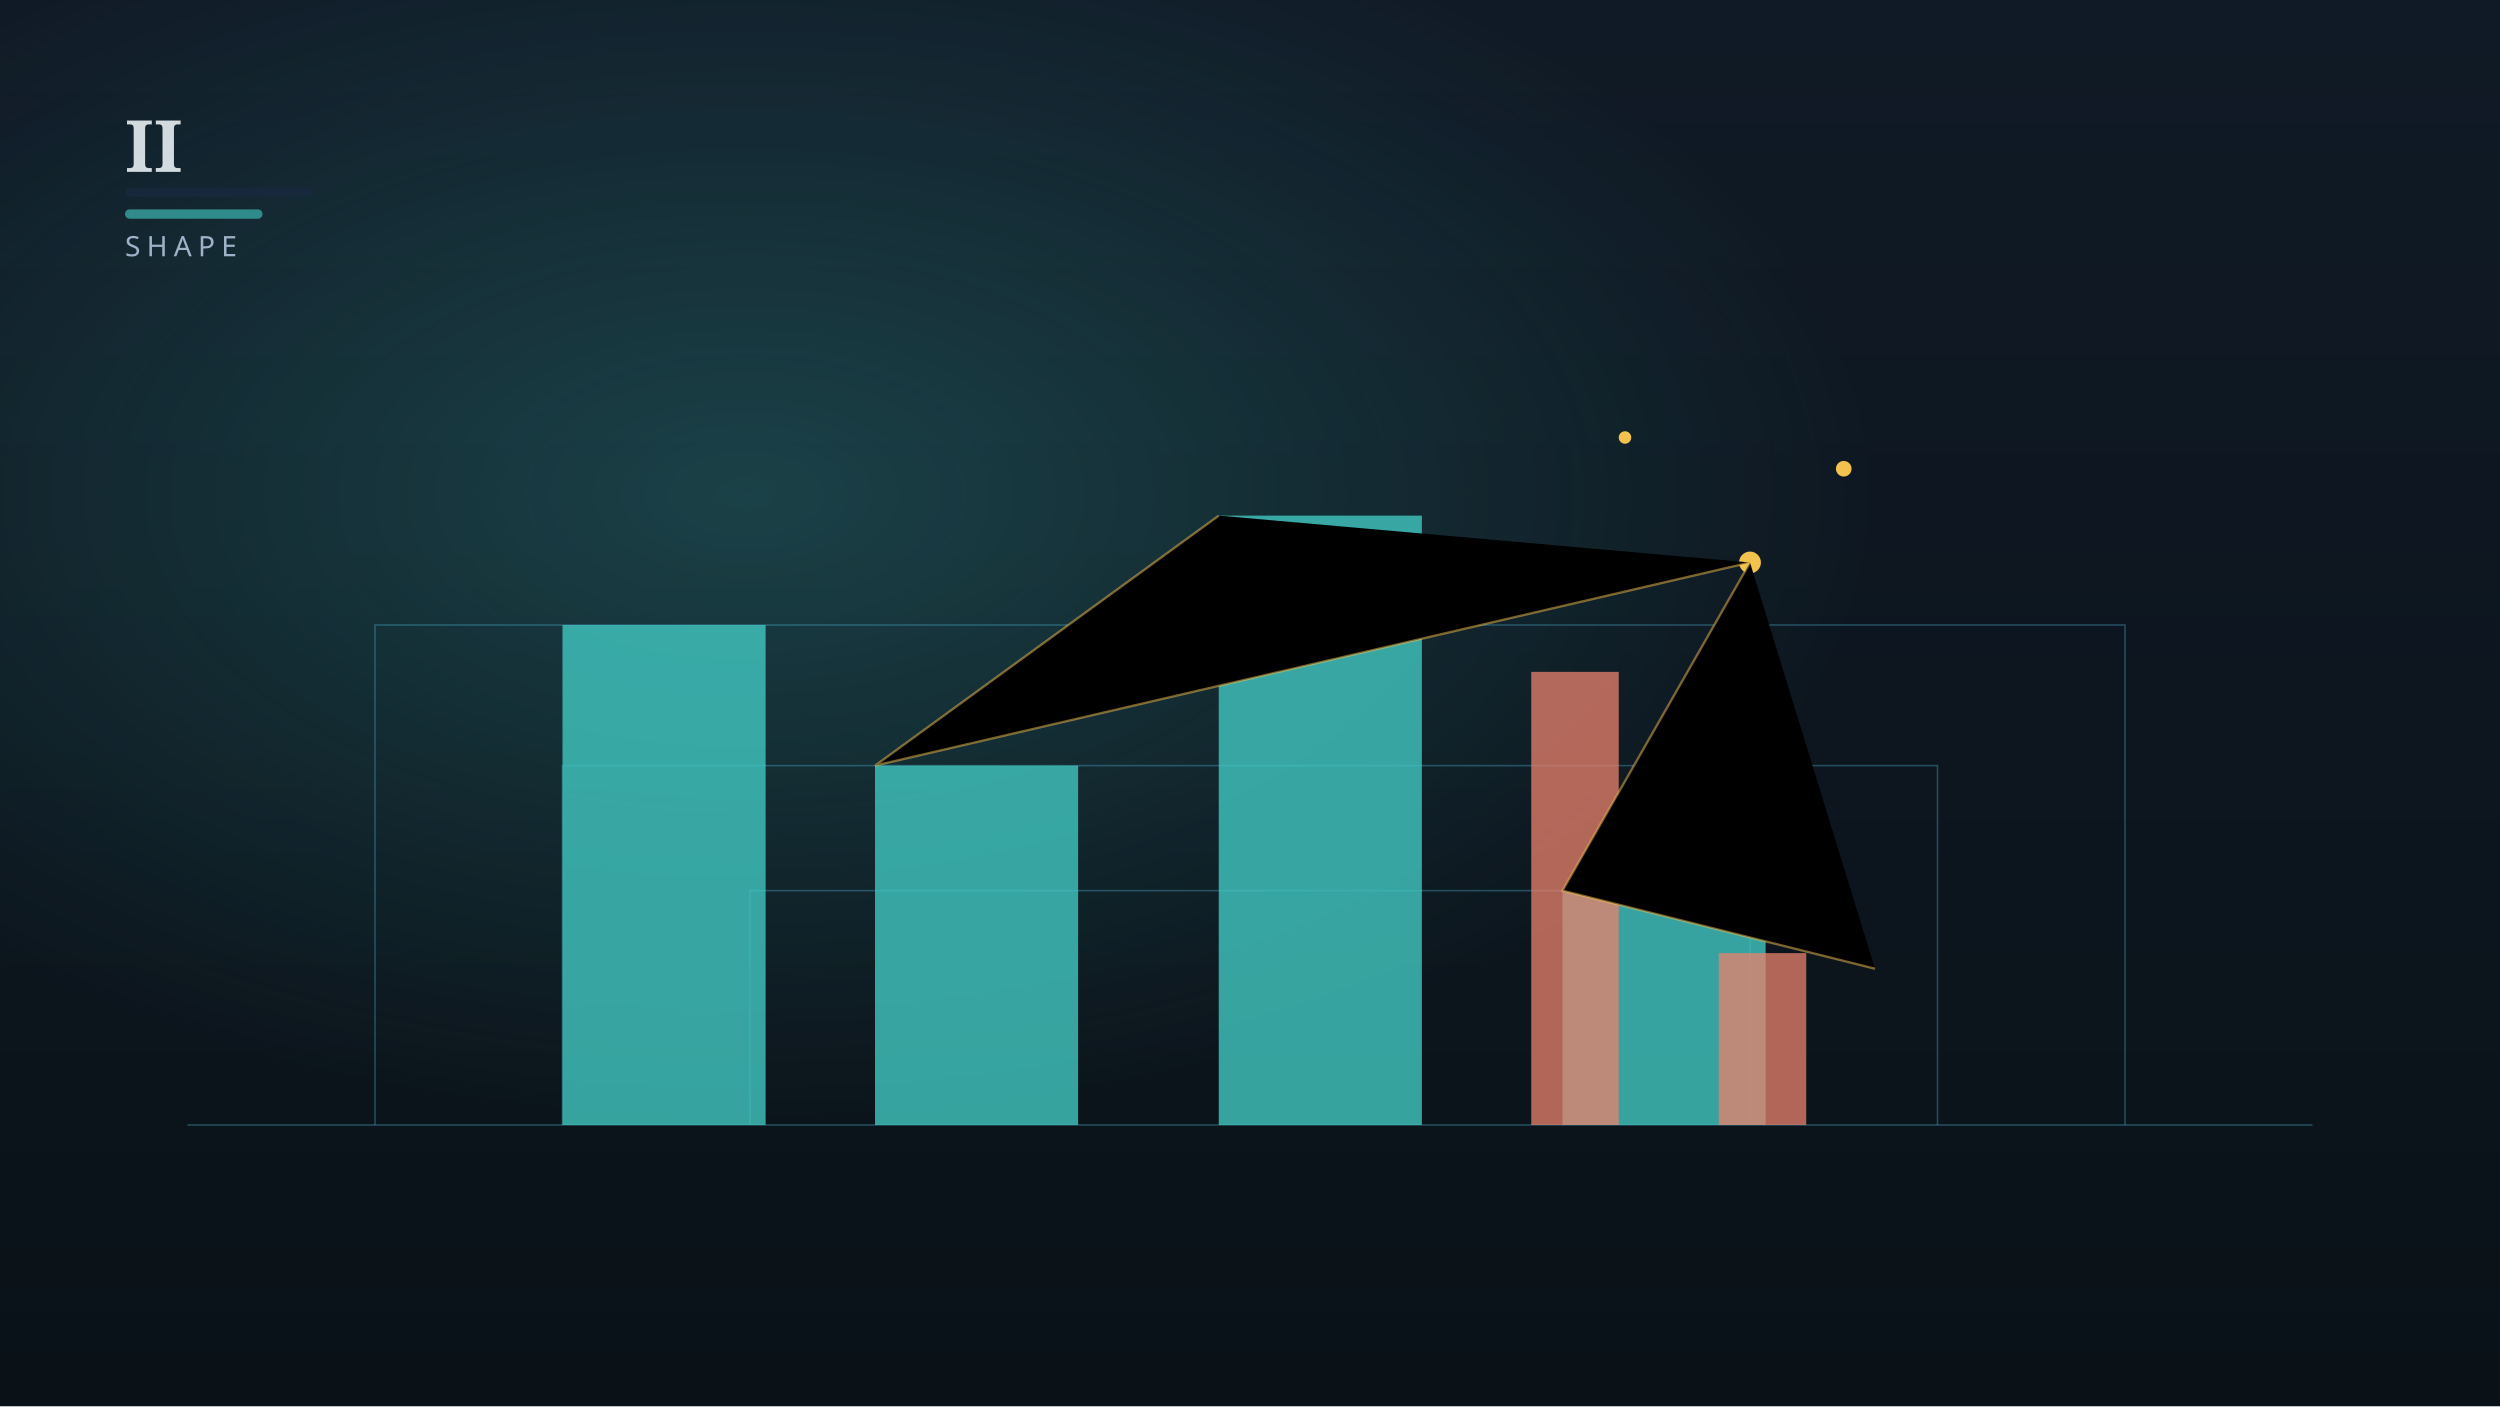
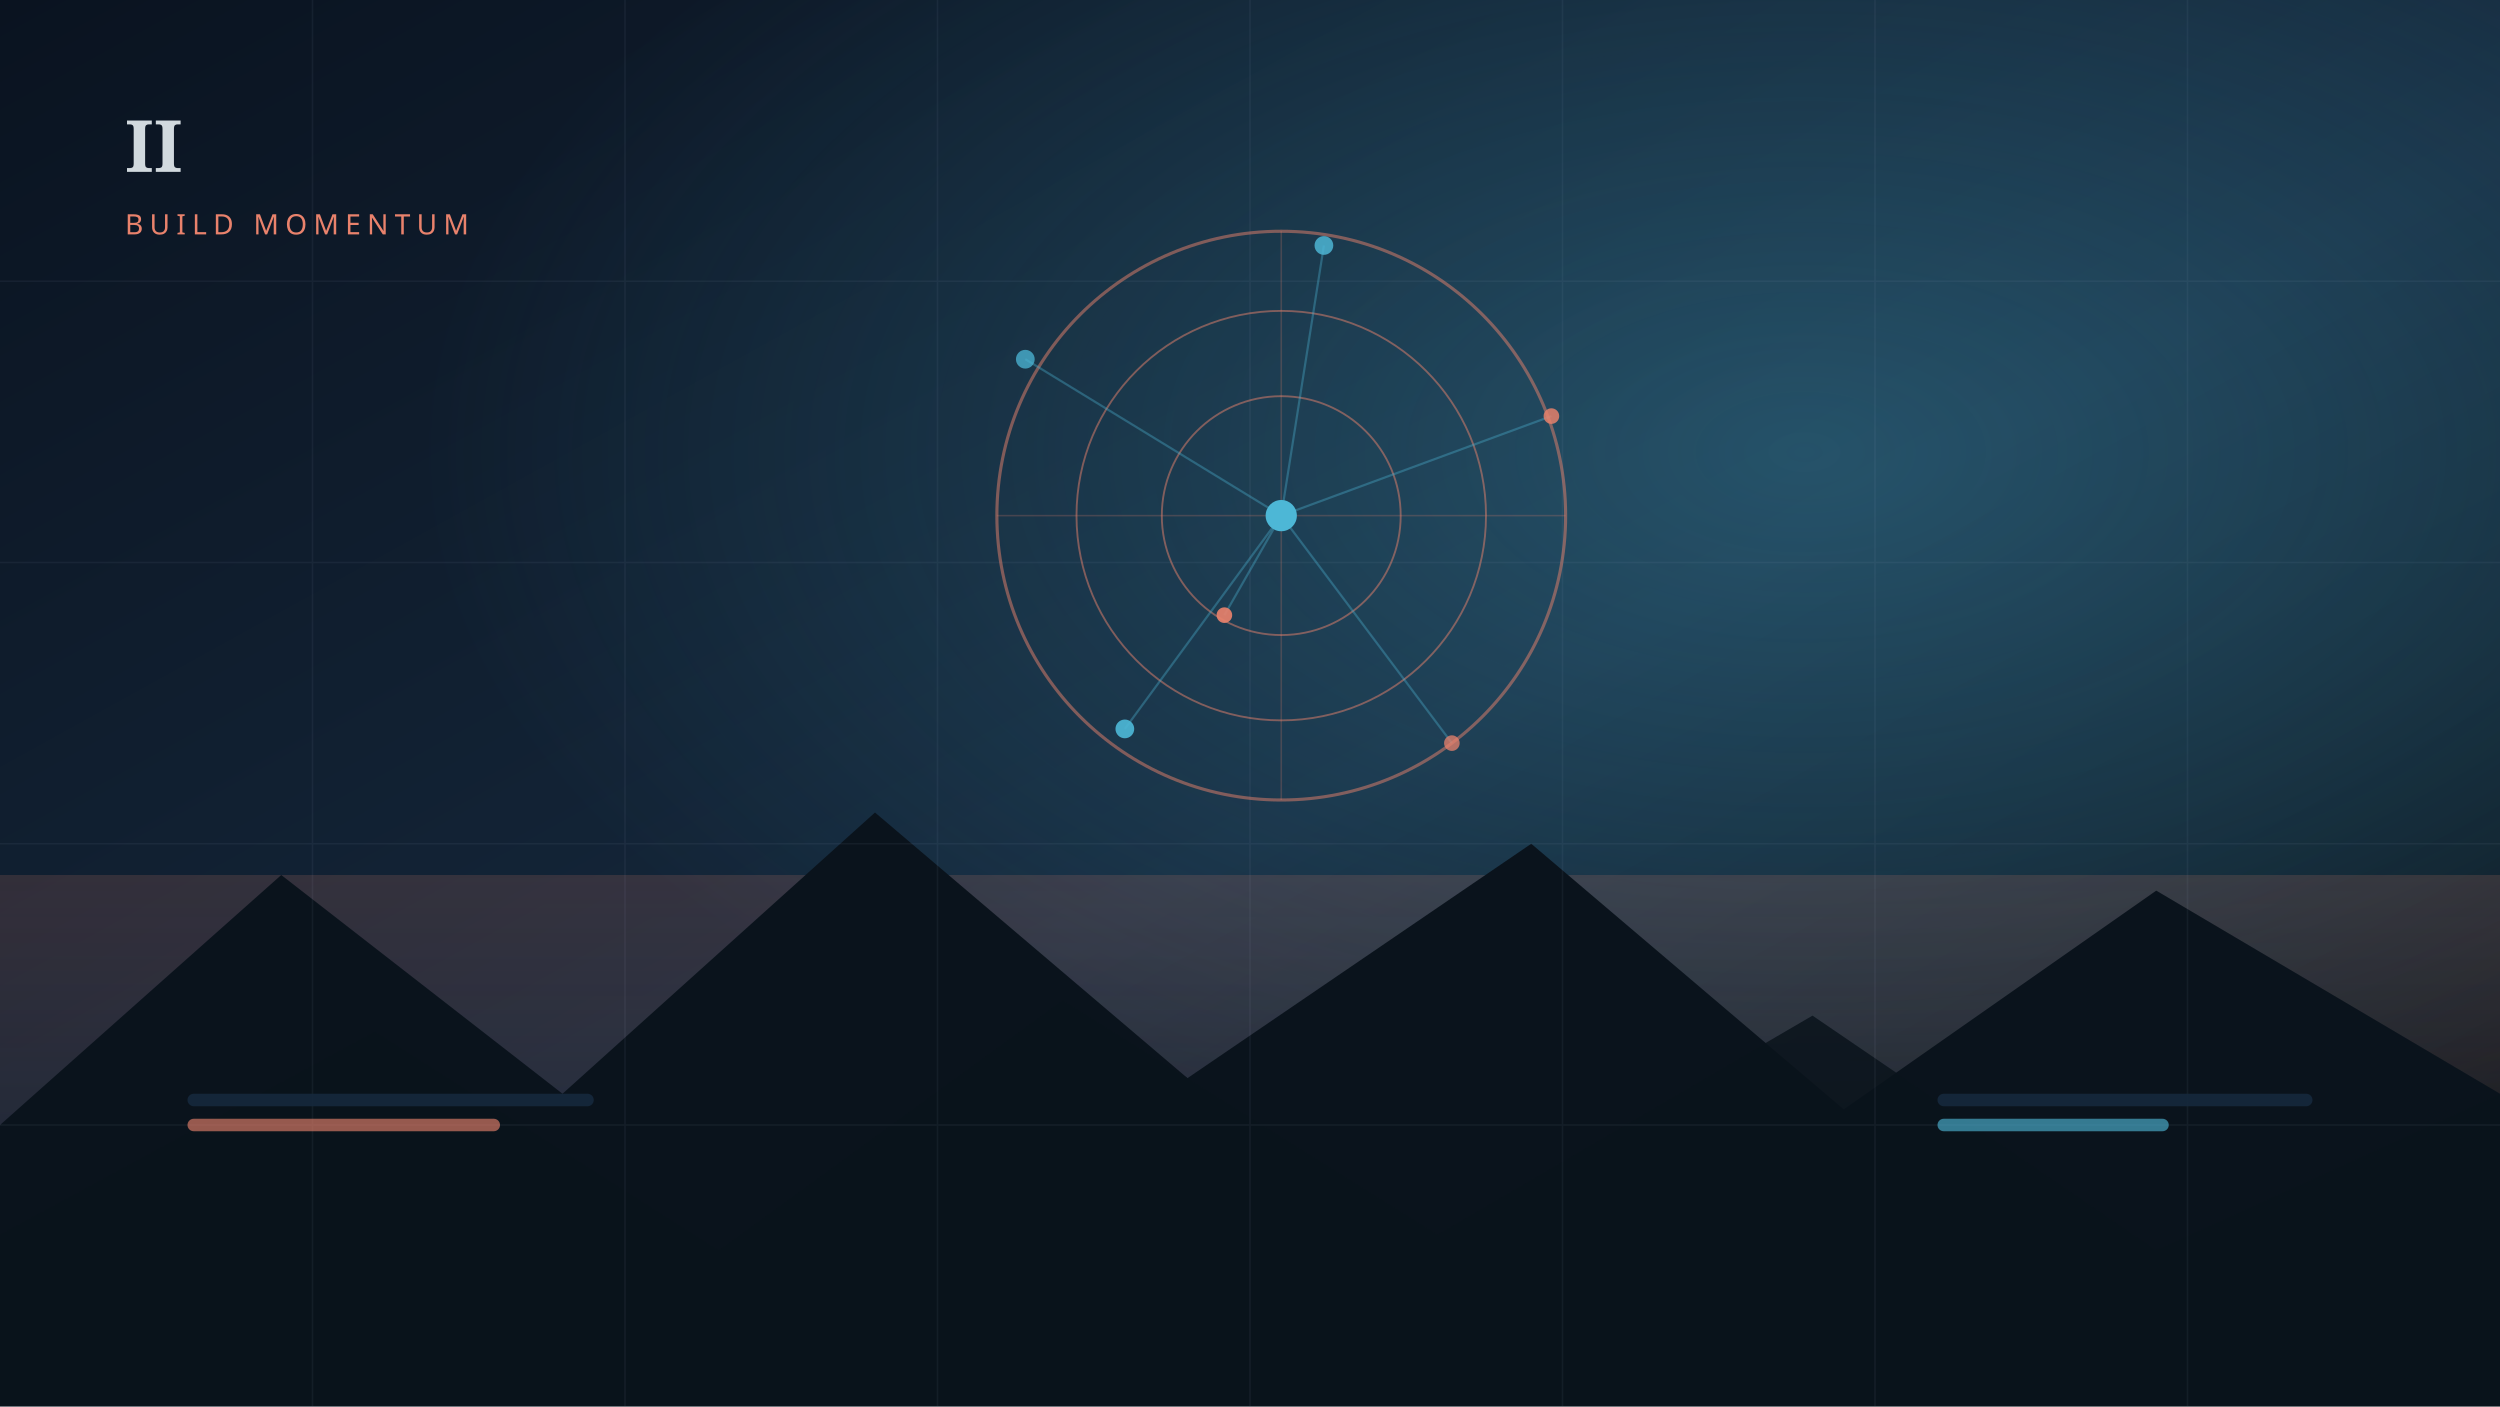
<svg xmlns="http://www.w3.org/2000/svg" viewBox="0 0 1600 900" preserveAspectRatio="xMidYMid slice">
  <defs>
-     <linearGradient id="bg" x1="0" y1="0" x2="0" y2="1">
-       <stop offset="0" stop-color="#101a26" />
-       <stop offset="1" stop-color="#0a1218" />
+     <linearGradient id="bg" x1="0" y1="0" x2="1" y2="1">
+       <stop offset="0" stop-color="#0a1320" />
+       <stop offset="0.55" stop-color="#15283c" />
+       <stop offset="1" stop-color="#081014" />
    </linearGradient>
-     <radialGradient id="glow" cx="0.3" cy="0.35" r="0.45">
-       <stop offset="0" stop-color="#41c7c0" stop-opacity="0.24" />
-       <stop offset="1" stop-color="#41c7c0" stop-opacity="0" />
+     <linearGradient id="horizon" x1="0" y1="0" x2="0" y2="1">
+       <stop offset="0" stop-color="#e9826c" stop-opacity="0.16" />
+       <stop offset="1" stop-color="#e9826c" stop-opacity="0" />
+     </linearGradient>
+     <radialGradient id="glow" cx="0.72" cy="0.32" r="0.55">
+       <stop offset="0" stop-color="#4db7d6" stop-opacity="0.3" />
+       <stop offset="1" stop-color="#4db7d6" stop-opacity="0" />
    </radialGradient>
  </defs>
  <rect width="1600" height="900" fill="url(#bg)" />
  <rect width="1600" height="900" fill="url(#glow)" />
-   <g fill="none" stroke="#4db7d6" stroke-opacity="0.35">
-     <path d="M120 720h1360" />
-     <path d="M240 720v-320h1120v320" />
-     <path d="M360 720v-230h880v230" />
-     <path d="M480 720v-150h640v150" />
+   <rect y="560" width="1600" height="340" fill="url(#horizon)" />
+   <g fill="#0a131c">
+     <path d="M0 720 L180 560 L360 700 L560 520 L760 690 L980 540 L1180 710 L1380 570 L1600 700 L1600 900 L0 900 Z" />
+     <path d="M0 790 L240 660 L460 800 L680 640 L920 790 L1160 650 L1380 800 L1600 700 L1600 900 L0 900 Z" fill-opacity="0.85" />
  </g>
-   <g fill="#41c7c0" fill-opacity="0.8">
-     <rect x="360" y="400" width="130" height="320" />
-     <rect x="560" y="490" width="130" height="230" />
-     <rect x="780" y="330" width="130" height="390" />
-     <rect x="1000" y="570" width="130" height="150" />
+   <g stroke="#9fb3c8" stroke-opacity="0.07" stroke-width="1">
+     <path d="M0 180h1600M0 360h1600M0 540h1600M0 720h1600M200 0v900M400 0v900M600 0v900M800 0v900M1000 0v900M1200 0v900M1400 0v900" />
  </g>
-   <g fill="#e9826c" fill-opacity="0.75">
-     <rect x="980" y="430" width="56" height="290" />
-     <rect x="1100" y="610" width="56" height="110" />
+   <g fill="none" stroke="#e9826c" stroke-opacity="0.5">
+     <circle cx="820" cy="330" r="182" stroke-width="2" />
+     <circle cx="820" cy="330" r="131.04" stroke-width="1.2" />
+     <circle cx="820" cy="330" r="76.44" stroke-width="1.2" />
+     <path d="M638 330h364M820 148v364" stroke-opacity="0.22" />
  </g>
-   <g fill="#f2c14e">
-     <circle cx="1120" cy="360" r="7" />
-     <circle cx="1180" cy="300" r="5" />
-     <circle cx="1040" cy="280" r="4" />
+   <g stroke="#4db7d6" stroke-opacity="0.35" stroke-width="1.4">
+     <path d="M820 330L656.2 229.9" />
+     <path d="M820 330L992.9 266.3" />
+     <path d="M820 330L719.9 466.5" />
+     <path d="M820 330L929.2 475.6" />
+     <path d="M820 330L847.3 157.1" />
+     <path d="M820 330L783.6 393.7" />
  </g>
-   <g stroke="#f2c14e" stroke-opacity="0.5" stroke-width="1.5">
-     <path d="M1120 360L560 490L780 330" />
-     <path d="M1120 360L1000 570L1200 620" />
+   <g>
+     <circle cx="656.2" cy="229.9" r="6" fill="#4db7d6" fill-opacity="0.75" />
+     <circle cx="992.9" cy="266.3" r="5" fill="#e9826c" fill-opacity="0.83" />
+     <circle cx="719.9" cy="466.5" r="6" fill="#4db7d6" fill-opacity="0.91" />
+     <circle cx="929.2" cy="475.6" r="5" fill="#e9826c" fill-opacity="0.75" />
+     <circle cx="847.3" cy="157.1" r="6" fill="#4db7d6" fill-opacity="0.83" />
+     <circle cx="783.6" cy="393.7" r="5" fill="#e9826c" fill-opacity="0.91" />
+     <circle cx="820" cy="330" r="10" fill="#4db7d6" />
  </g>
  <g opacity="0.9">
-     <rect x="80" y="120" width="120" height="6" rx="3" fill="#16283a" />
-     <rect x="80" y="134" width="88" height="6" rx="3" fill="#41c7c0" fill-opacity="0.7" />
+     <rect x="120" y="700" width="260" height="8" rx="4" fill="#15283c" />
+     <rect x="120" y="716" width="200" height="8" rx="4" fill="#e9826c" fill-opacity="0.7" />
+     <rect x="1240" y="700" width="240" height="8" rx="4" fill="#15283c" />
+     <rect x="1240" y="716" width="148" height="8" rx="4" fill="#4db7d6" fill-opacity="0.7" />
  </g>
  <text x="80" y="110" fill="#e7eef2" font-size="46" font-family="Georgia, serif" font-weight="700" opacity="0.9">II</text>
-   <text x="80" y="164" fill="#9fb3c8" font-size="18" font-family="Verdana, sans-serif" letter-spacing="4">SHAPE</text>
+   <text x="80" y="150" fill="#e9826c" font-size="18" font-family="Verdana, sans-serif" letter-spacing="4">BUILD MOMENTUM</text>
</svg>
